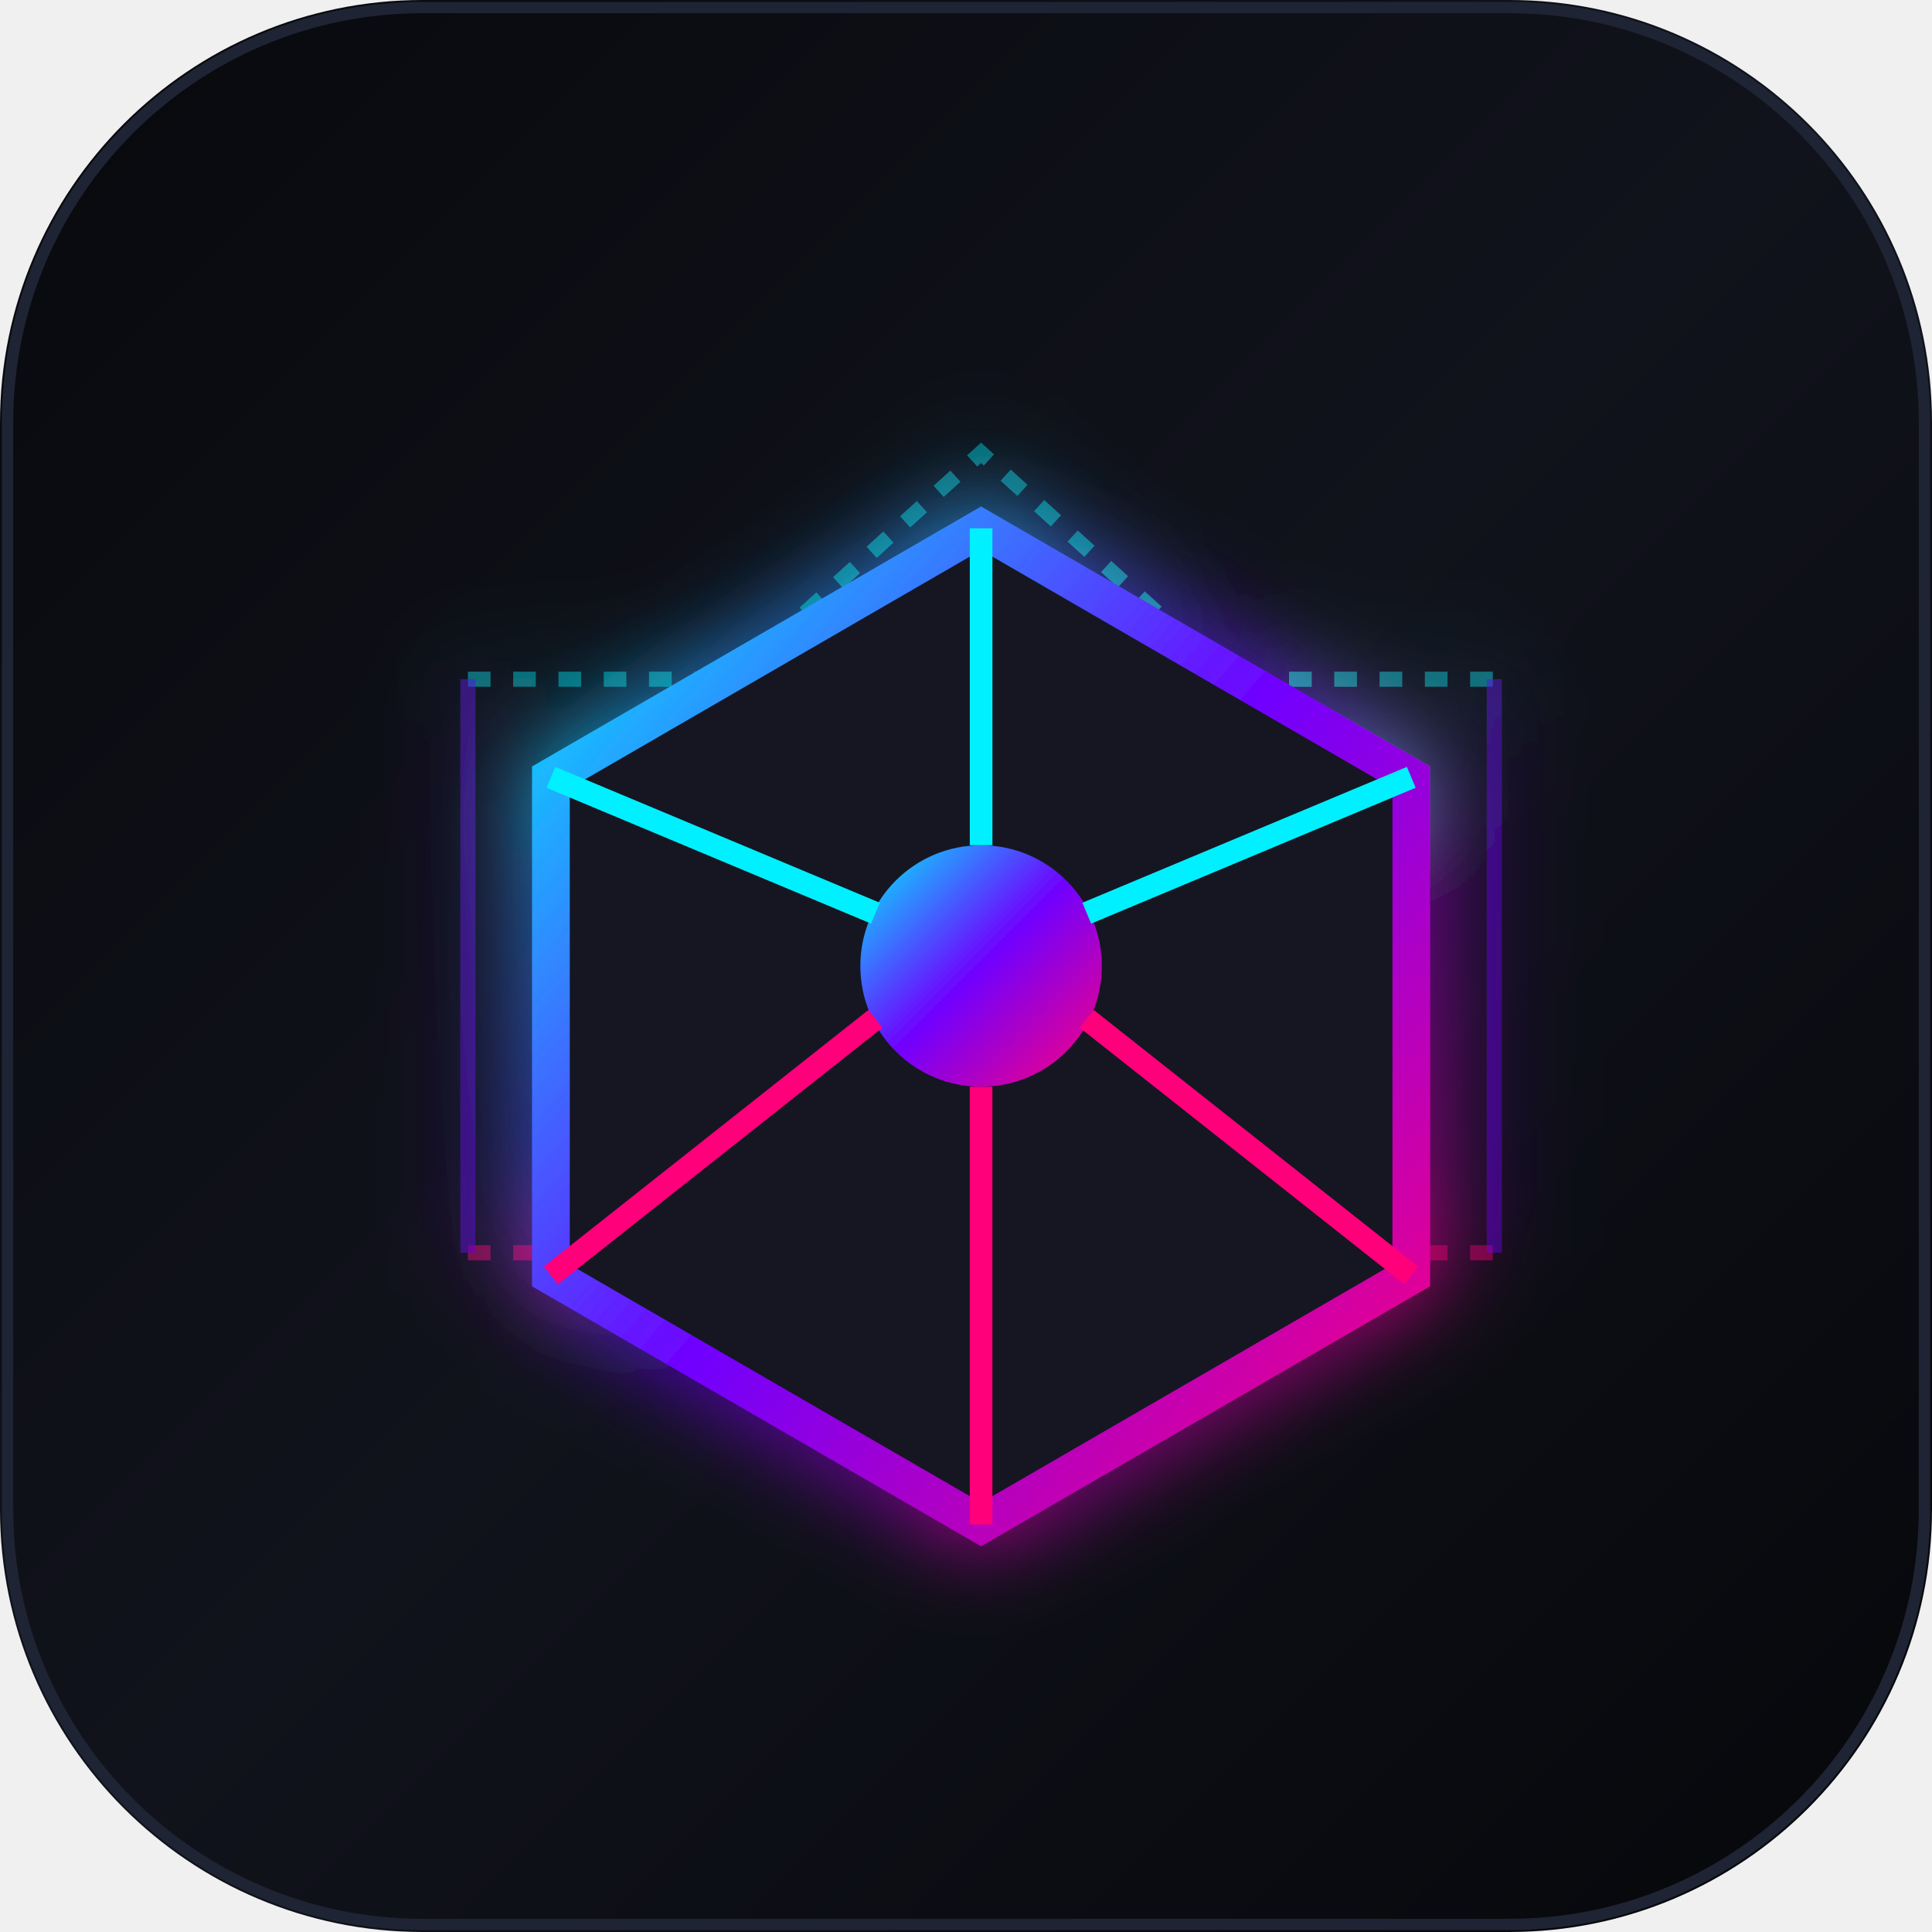
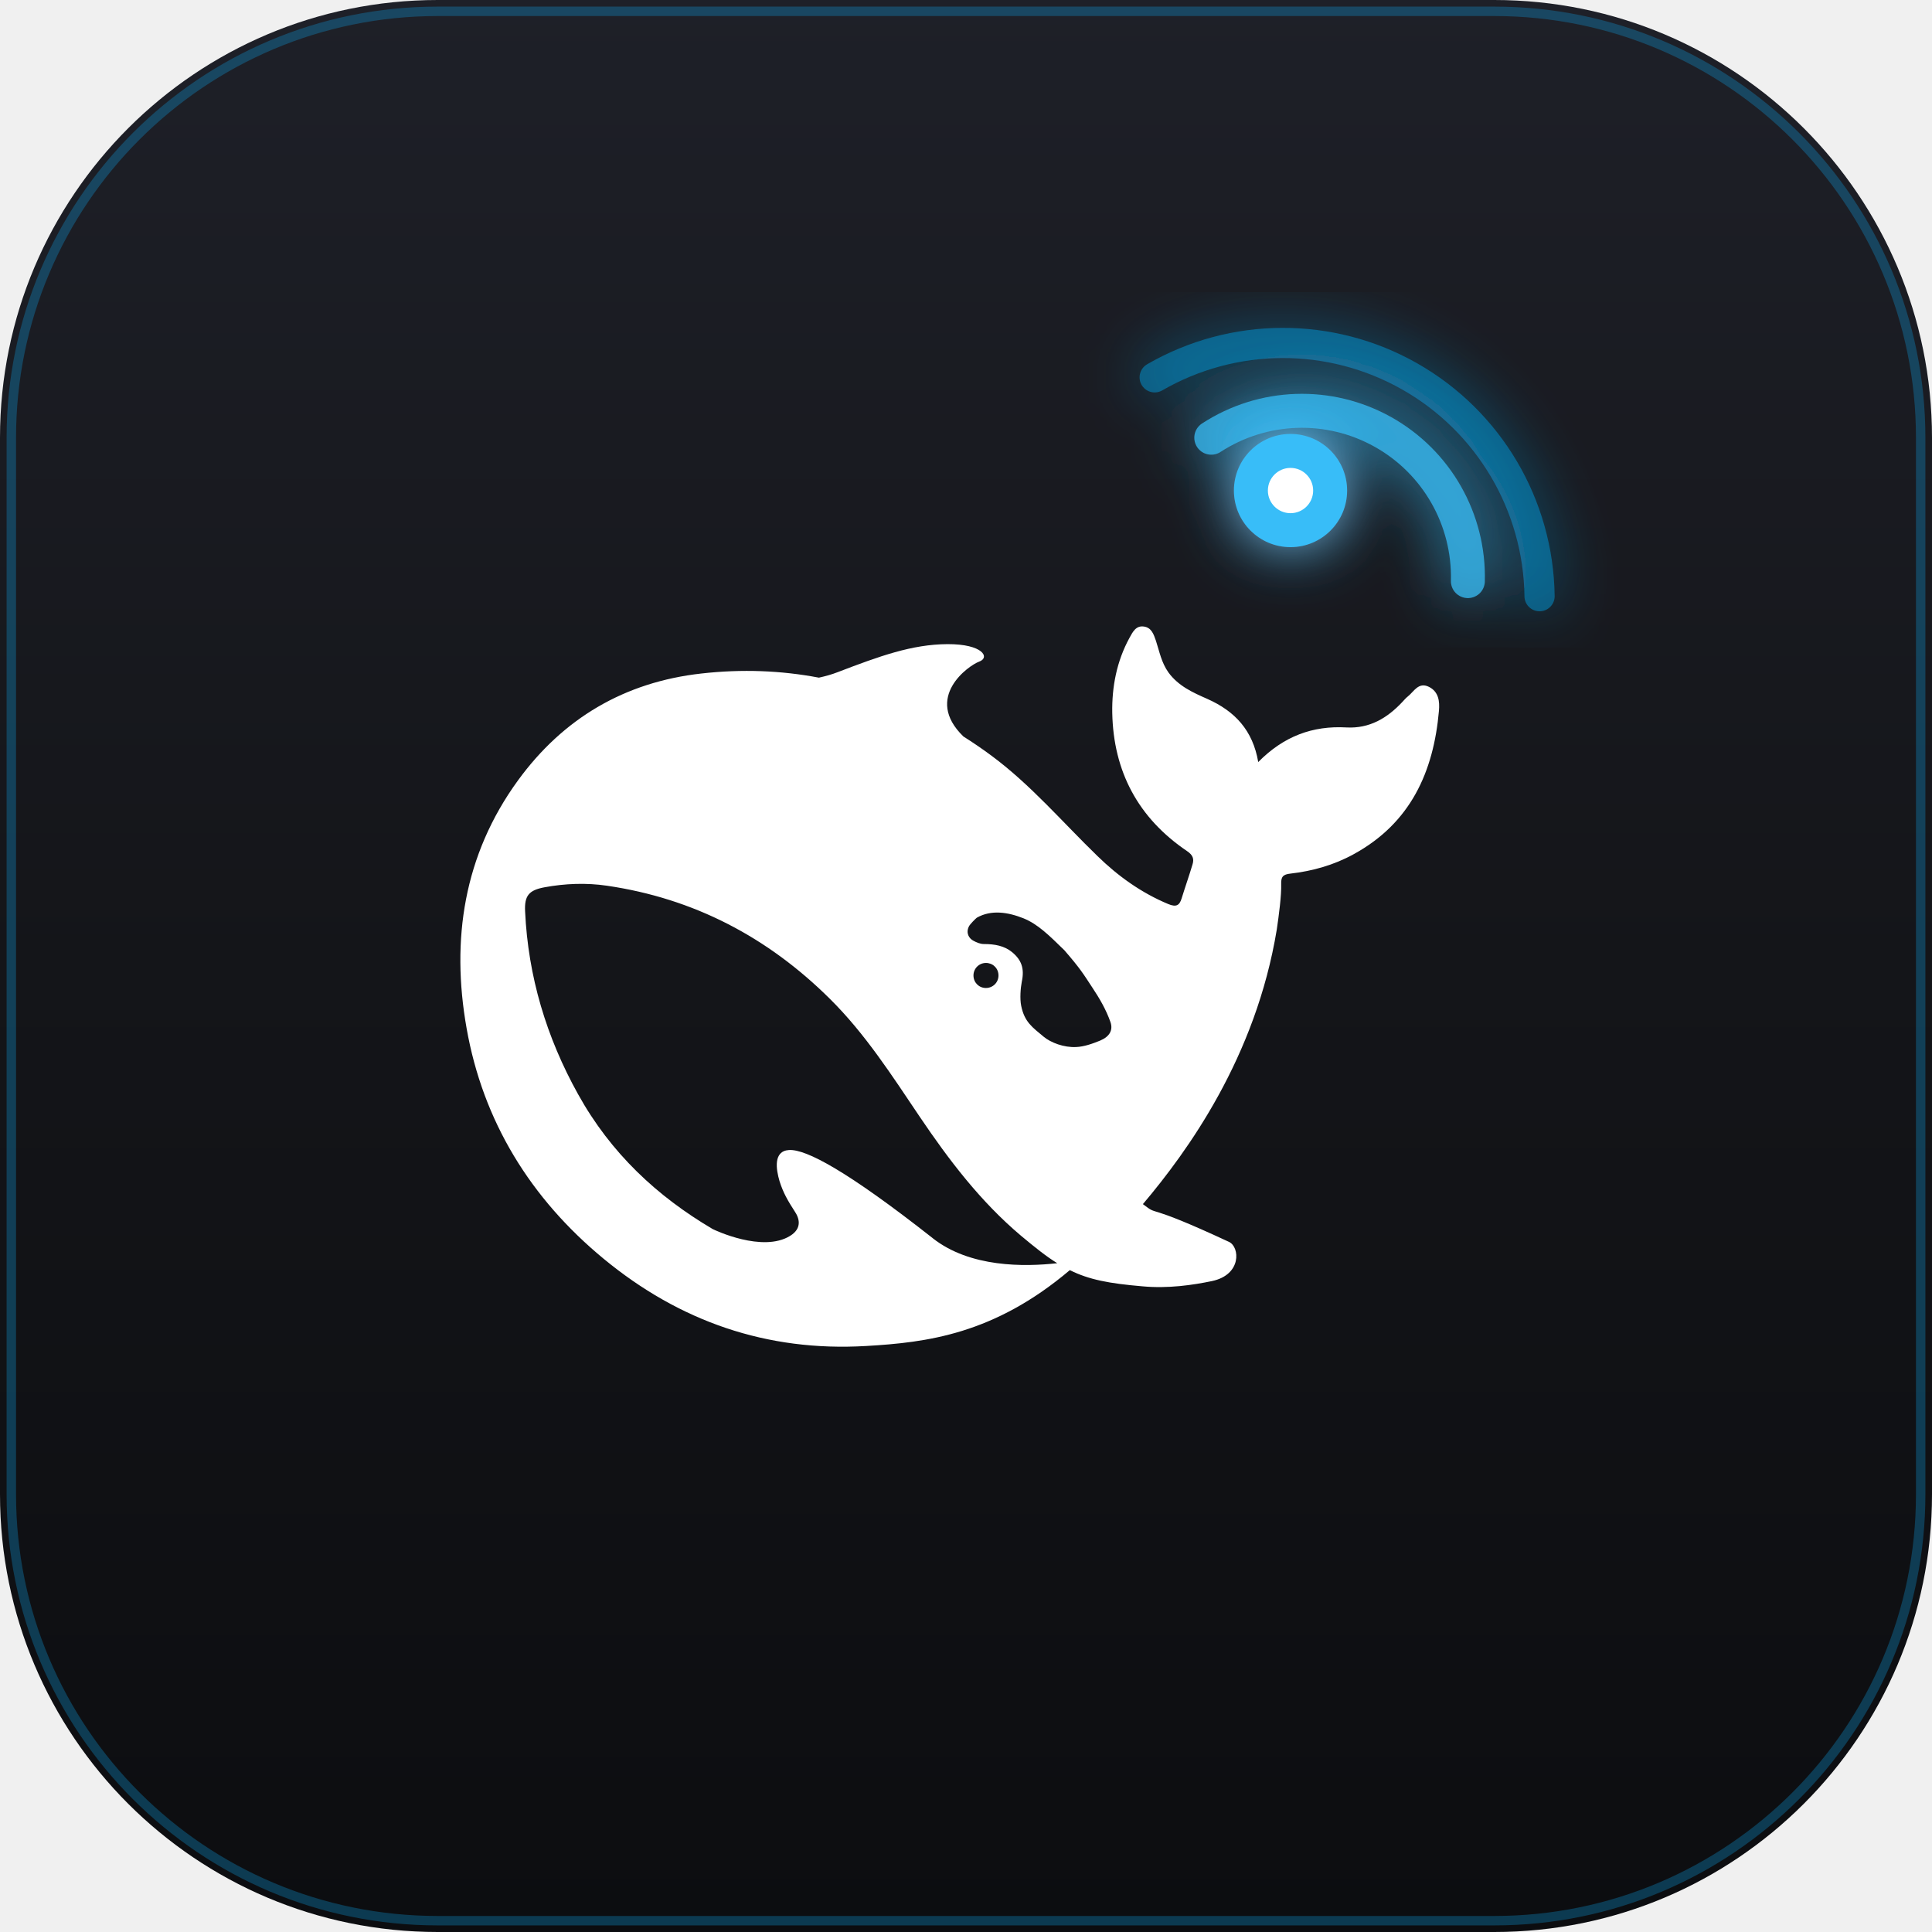
<svg xmlns="http://www.w3.org/2000/svg" viewBox="0 0 512 512" width="100%" height="100%">
  <defs>
-     <linearGradient id="bg" x1="0%" y1="0%" x2="100%" y2="100%">
-       <stop offset="0%" stop-color="#08090d" />
-       <stop offset="50%" stop-color="#11131c" />
-       <stop offset="100%" stop-color="#06070a" />
+     <linearGradient id="bg" x1="0%" y1="0%" x2="0%" y2="100%">
+       <stop offset="0%" stop-color="#1E2028" />
+       <stop offset="50%" stop-color="#141519" />
+       <stop offset="100%" stop-color="#0C0D10" />
    </linearGradient>
-     <linearGradient id="accent" x1="0%" y1="0%" x2="100%" y2="100%">
-       <stop offset="0%" stop-color="#00f0ff" />
-       <stop offset="50%" stop-color="#7000ff" />
-       <stop offset="100%" stop-color="#ff007a" />
+     <linearGradient id="cyanGlow" x1="0%" y1="0%" x2="100%" y2="100%">
+       <stop offset="0%" stop-color="#38BDF8" />
+       <stop offset="100%" stop-color="#0EA5E9" />
    </linearGradient>
    <filter id="glow" x="-20%" y="-20%" width="140%" height="140%">
-       <feGaussianBlur stdDeviation="12" result="blur" />
+       <feGaussianBlur stdDeviation="8" result="blur" />
      <feComposite in="SourceGraphic" in2="blur" operator="over" />
    </filter>
  </defs>
-   <rect width="512" height="512" rx="112" fill="url(#bg)" />
-   <rect width="508" height="508" x="2" y="2" rx="110" fill="none" stroke="#1e2433" stroke-width="3" />
-   <g filter="url(#glow)" transform="translate(4, 0)">
-     <path d="M 120 180 L 190 180 L 256 120 L 322 180 L 392 180" fill="none" stroke="#00f0ff" stroke-width="4" stroke-opacity="0.4" stroke-dasharray="6,6" />
-     <path d="M 120 332 L 190 332 L 256 392 L 322 332 L 392 332" fill="none" stroke="#ff007a" stroke-width="4" stroke-opacity="0.4" stroke-dasharray="6,6" />
-     <path d="M 120 180 L 120 332" fill="none" stroke="#7000ff" stroke-width="4" stroke-opacity="0.4" />
-     <path d="M 392 180 L 392 332" fill="none" stroke="#7000ff" stroke-width="4" stroke-opacity="0.4" />
-     <polygon points="256,140 370,206 370,338 256,404 142,338 142,206" fill="#121522" stroke="url(#accent)" stroke-width="10" />
-     <circle cx="256" cy="256" r="32" fill="url(#accent)" />
-     <line x1="256" y1="140" x2="256" y2="224" stroke="#00f0ff" stroke-width="6" />
-     <line x1="256" y1="288" x2="256" y2="404" stroke="#ff007a" stroke-width="6" />
-     <line x1="142" y1="206" x2="228" y2="242" stroke="#00f0ff" stroke-width="6" />
-     <line x1="370" y1="206" x2="284" y2="242" stroke="#00f0ff" stroke-width="6" />
-     <line x1="142" y1="338" x2="228" y2="270" stroke="#ff007a" stroke-width="6" />
-     <line x1="370" y1="338" x2="284" y2="270" stroke="#ff007a" stroke-width="6" />
+   <rect width="512" height="512" rx="116" fill="url(#bg)" />
+   <rect width="506" height="506" x="3" y="3" rx="113" fill="none" stroke="#0EA5E9" stroke-width="2.5" stroke-opacity="0.3" />
+   <g transform="translate(122, 166) scale(11.2)">
+     <path fill="#FFFFFF" d="M22.917 1.43C22.671 1.31 22.566 1.539 22.422 1.655C22.373 1.693 22.332 1.742 22.29 1.787C21.932 2.17 21.513 2.421 20.966 2.391C20.166 2.346 19.483 2.598 18.879 3.21C18.75 2.455 18.324 2.005 17.675 1.716C17.335 1.566 16.992 1.415 16.754 1.089C16.588 0.856 16.542 0.597 16.459 0.342C16.406 0.188 16.354 0.03 16.176 0.004C15.984 -0.026 15.908 0.135 15.833 0.27C15.531 0.822 15.414 1.43 15.425 2.046C15.452 3.432 16.037 4.535 17.199 5.32C17.331 5.41 17.365 5.5 17.324 5.632C17.244 5.902 17.15 6.165 17.067 6.435C17.014 6.608 16.935 6.646 16.75 6.57C16.112 6.304 15.561 5.909 15.074 5.433C14.248 4.633 13.5 3.751 12.568 3.06C12.349 2.898 12.13 2.748 11.903 2.605C10.952 1.682 12.028 0.923 12.277 0.833C12.537 0.739 12.367 0.416 11.526 0.42C10.684 0.424 9.914 0.706 8.933 1.081C8.789 1.138 8.638 1.179 8.484 1.213C7.593 1.044 6.668 1.006 5.702 1.115C3.883 1.318 2.43 2.178 1.362 3.646C0.079 5.41 -0.223 7.415 0.147 9.506C0.535 11.71 1.66 13.535 3.389 14.962C5.181 16.441 7.246 17.166 9.601 17.027C11.032 16.944 12.624 16.753 14.421 15.232C14.874 15.458 15.35 15.548 16.138 15.615C16.746 15.672 17.331 15.585 17.784 15.491C18.493 15.341 18.444 14.684 18.188 14.564C16.108 13.595 16.565 13.989 16.15 13.67C17.206 12.42 18.82 10.198 19.318 7.172C19.367 6.838 19.43 6.368 19.422 6.097C19.418 5.932 19.456 5.868 19.645 5.849C20.166 5.789 20.671 5.647 21.136 5.391C22.483 4.655 23.027 3.446 23.155 1.997C23.174 1.776 23.151 1.547 22.917 1.43ZM11.175 14.474C9.159 12.889 8.182 12.367 7.778 12.39C7.401 12.412 7.469 12.845 7.552 13.126C7.639 13.404 7.752 13.595 7.91 13.84C8.02 14.001 8.095 14.241 7.801 14.422C7.152 14.823 6.023 14.287 5.97 14.26C4.657 13.486 3.559 12.466 2.785 11.069C2.037 9.725 1.603 8.283 1.532 6.744C1.513 6.372 1.622 6.241 1.992 6.173C2.479 6.083 2.981 6.064 3.468 6.136C5.525 6.436 7.276 7.356 8.744 8.813C9.582 9.642 10.216 10.634 10.869 11.602C11.563 12.631 12.31 13.611 13.262 14.415C13.598 14.696 13.866 14.91 14.123 15.068C13.349 15.155 12.058 15.173 11.175 14.475L11.175 14.474ZM12.141 8.26C12.141 8.095 12.273 7.963 12.439 7.963C12.476 7.963 12.511 7.971 12.541 7.982C12.582 7.997 12.62 8.019 12.65 8.053C12.704 8.106 12.733 8.181 12.733 8.26C12.733 8.425 12.601 8.556 12.435 8.556C12.27 8.556 12.141 8.425 12.141 8.26ZM15.142 9.799C14.949 9.878 14.757 9.945 14.572 9.953C14.284 9.968 13.972 9.851 13.802 9.709C13.537 9.487 13.348 9.363 13.27 8.977C13.236 8.812 13.255 8.556 13.284 8.41C13.352 8.094 13.277 7.892 13.055 7.708C12.873 7.558 12.643 7.516 12.39 7.516C12.296 7.516 12.209 7.475 12.145 7.441C12.039 7.389 11.952 7.257 12.035 7.096C12.062 7.043 12.19 6.916 12.22 6.893C12.563 6.698 12.96 6.762 13.326 6.908C13.665 7.047 13.922 7.302 14.292 7.663C14.669 8.098 14.738 8.218 14.953 8.545C15.123 8.801 15.277 9.063 15.383 9.364C15.447 9.551 15.364 9.705 15.142 9.799Z" />
+   </g>
+   <g filter="url(#glow)">
+     <path d="M 306 100 A 68 68 0 0 1 408 158" fill="none" stroke="#0EA5E9" stroke-width="8" stroke-linecap="round" stroke-opacity="0.45" />
+     <path d="M 321 116 A 44 44 0 0 1 389 154" fill="none" stroke="#38BDF8" stroke-width="9" stroke-linecap="round" stroke-opacity="0.75" />
+     <circle cx="342" cy="130" r="15" fill="#38BDF8" />
+     <circle cx="342" cy="130" r="6" fill="#FFFFFF" />
  </g>
</svg>
